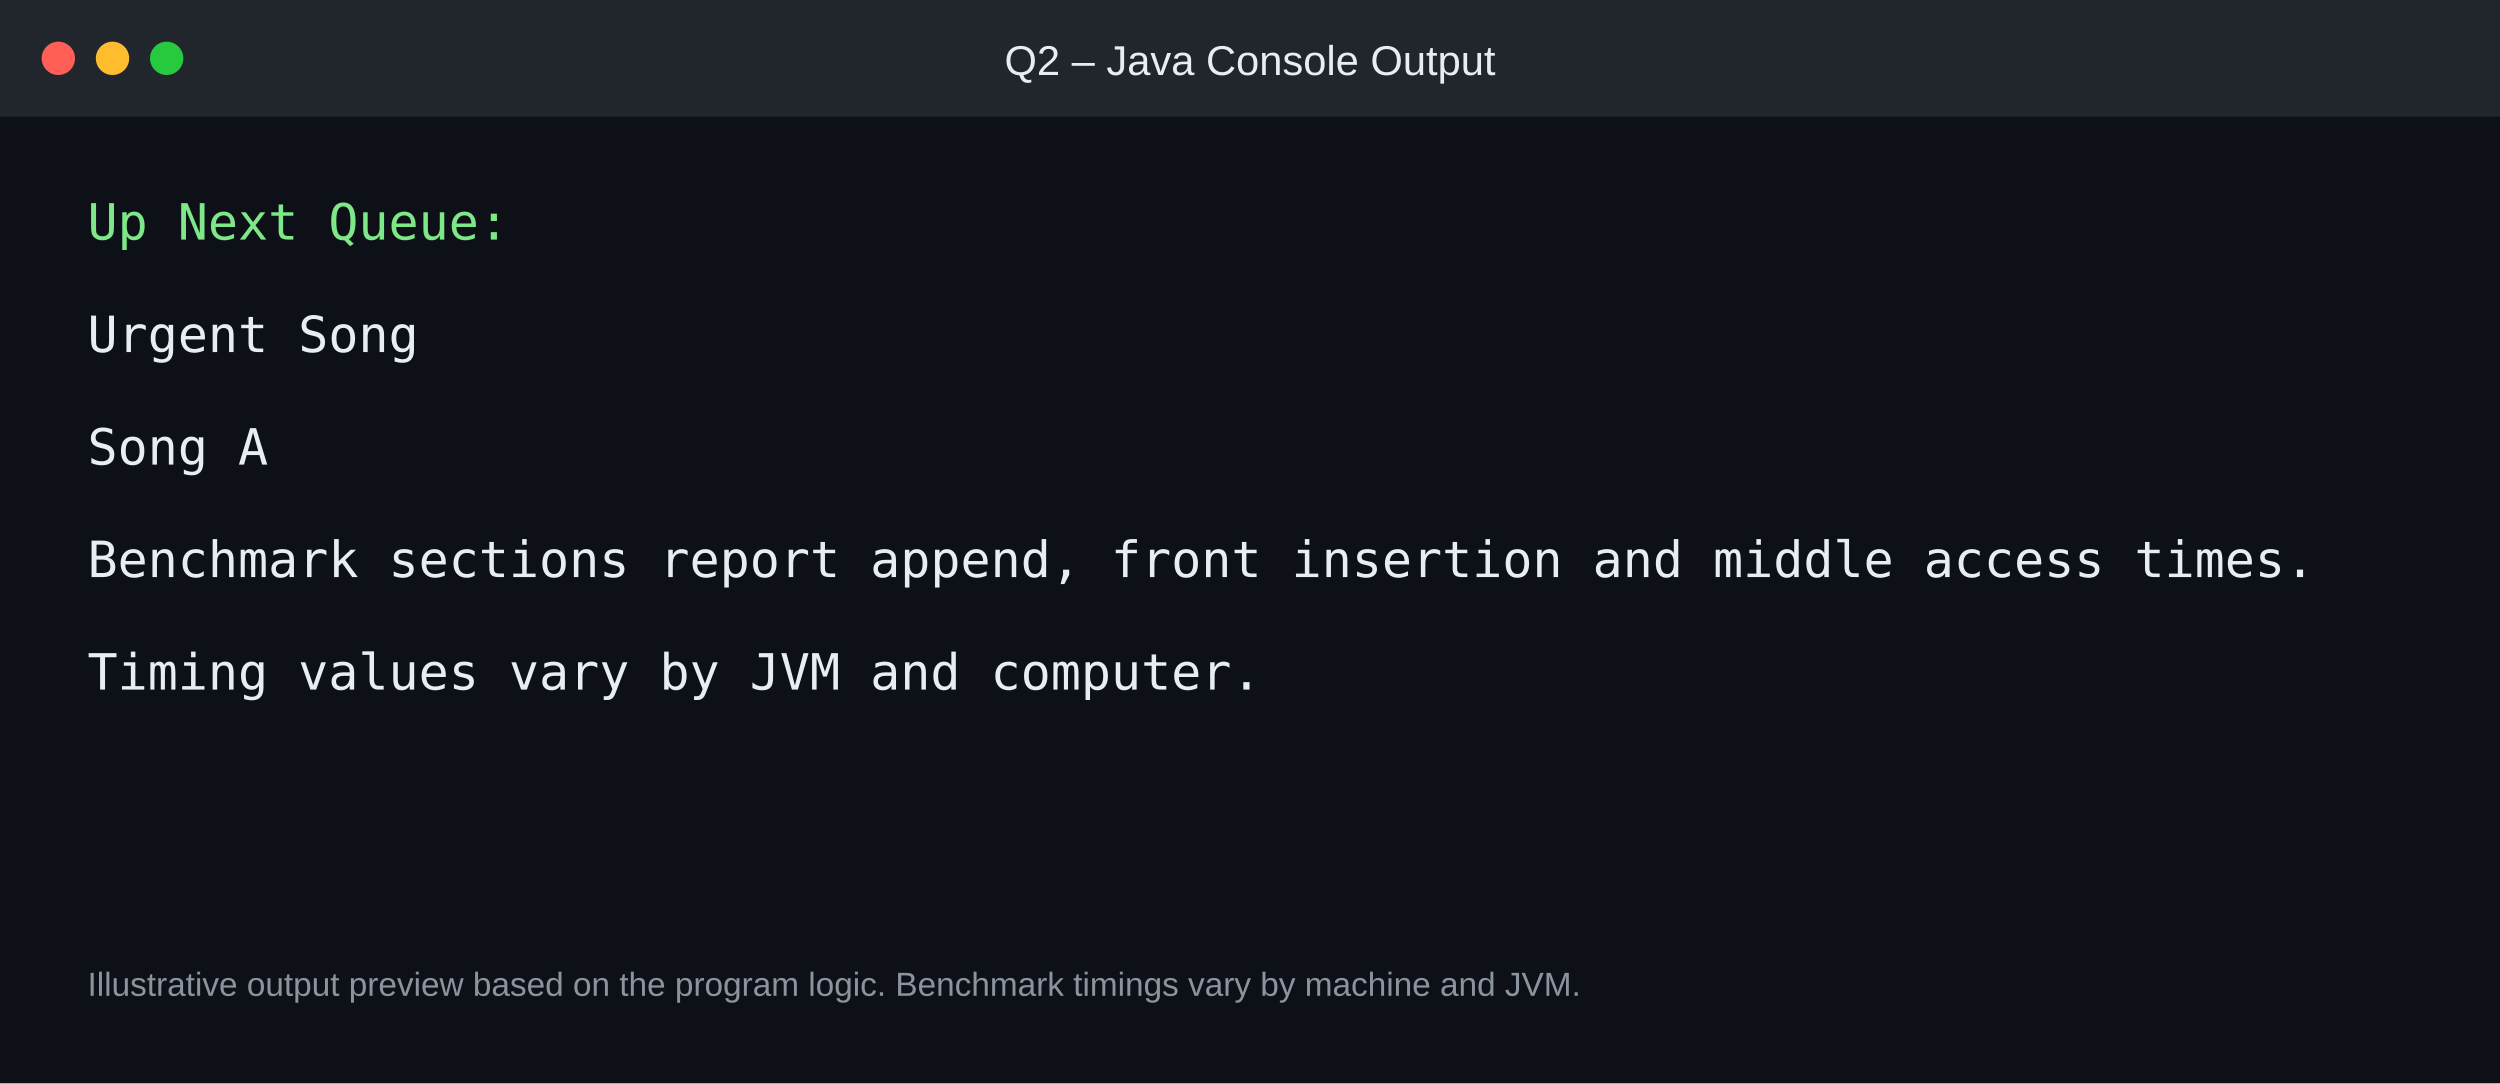
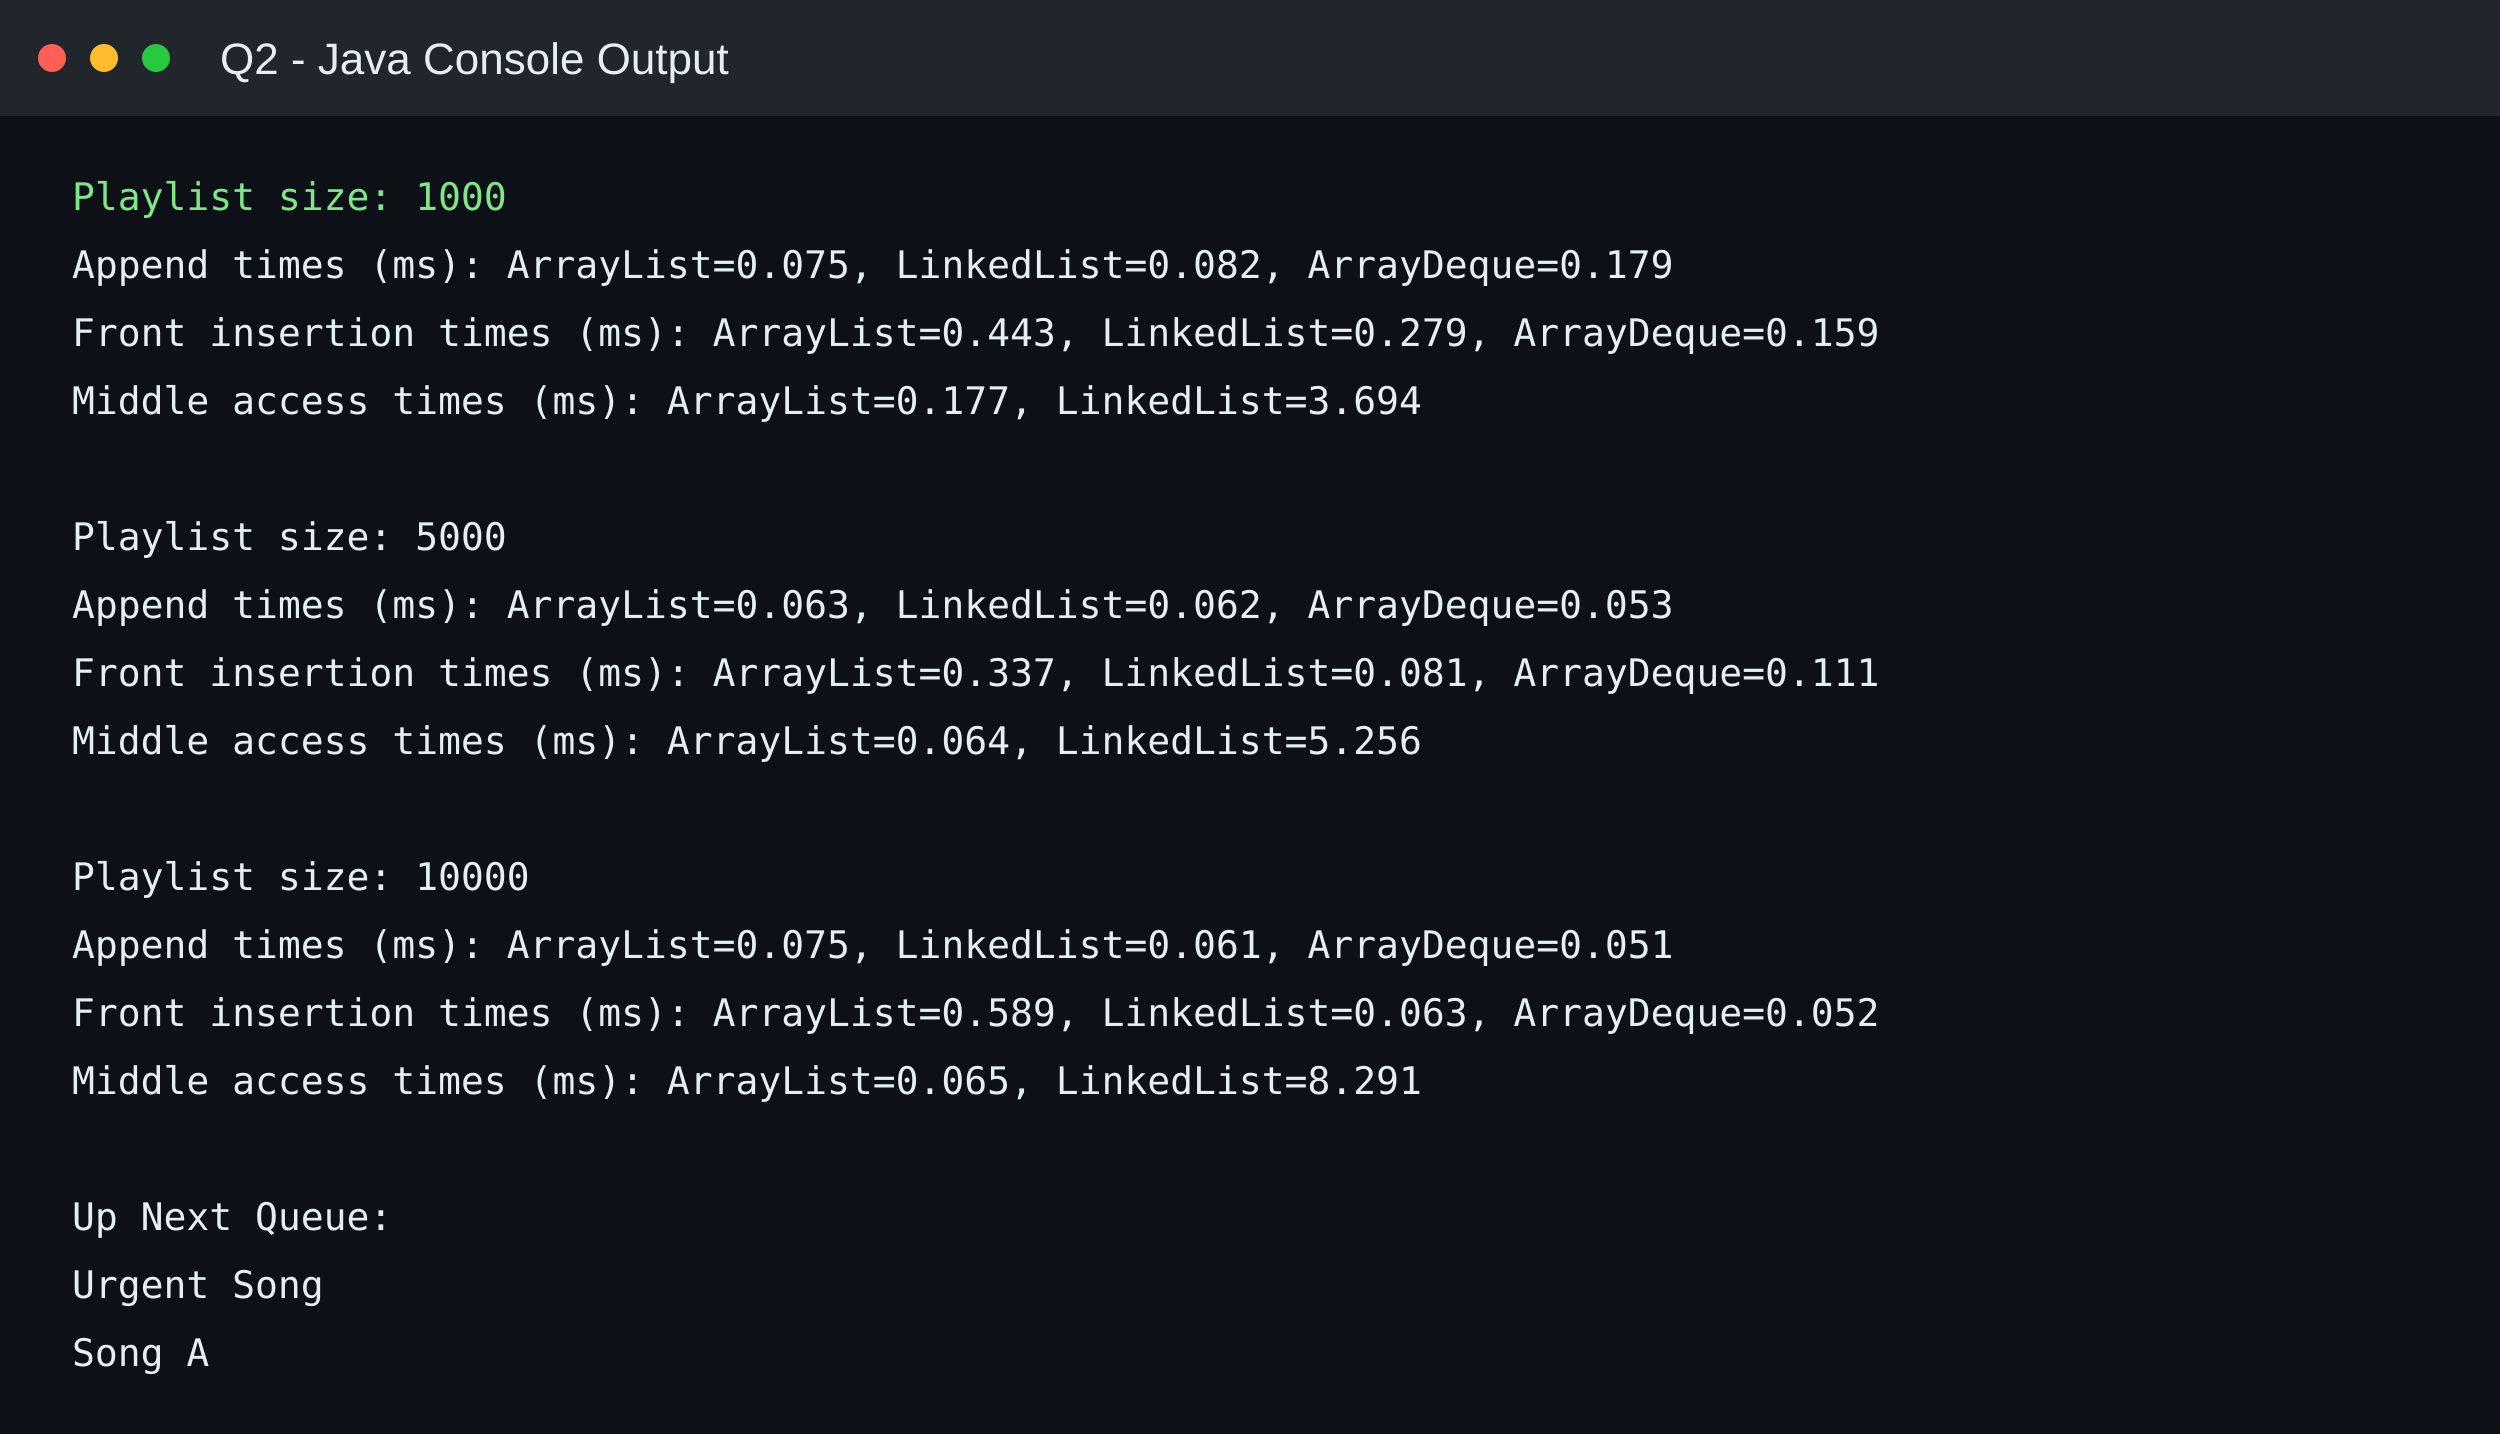
- <svg xmlns="http://www.w3.org/2000/svg" width="1200" height="520" viewBox="0 0 1200 520">
-   <rect width="1200" height="520" fill="#0d1117" />
-   <rect width="1200" height="56" fill="#21262d" />
-   <circle cx="28" cy="28" r="8" fill="#ff5f56" />
-   <circle cx="54" cy="28" r="8" fill="#ffbd2e" />
-   <circle cx="80" cy="28" r="8" fill="#27c93f" />
-   <text x="600" y="36" fill="#e6edf3" text-anchor="middle" font-family="Arial" font-size="20">Q2 – Java Console Output</text>
-   <text x="42" y="115" fill="#7ee787" font-family="Consolas,monospace" font-size="24">Up Next Queue:</text>
-   <text x="42" y="169" fill="#e6edf3" font-family="Consolas,monospace" font-size="24">Urgent Song</text>
-   <text x="42" y="223" fill="#e6edf3" font-family="Consolas,monospace" font-size="24">Song A</text>
-   <text x="42" y="277" fill="#e6edf3" font-family="Consolas,monospace" font-size="24">Benchmark sections report append, front insertion and middle access times.</text>
-   <text x="42" y="331" fill="#e6edf3" font-family="Consolas,monospace" font-size="24">Timing values vary by JVM and computer.</text>
-   <text x="42" y="478" fill="#8b949e" font-family="Arial" font-size="16">Illustrative output preview based on the program logic. Benchmark timings vary by machine and JVM.</text>
+ <svg xmlns="http://www.w3.org/2000/svg" width="1250" height="717" viewBox="0 0 1250 717">
+   <rect width="1250" height="100%" fill="#0d1117" />
+   <rect width="1250" height="58" fill="#21262d" />
+   <circle cx="26" cy="29" r="7" fill="#ff5f56" />
+   <circle cx="52" cy="29" r="7" fill="#ffbd2e" />
+   <circle cx="78" cy="29" r="7" fill="#27c93f" />
+   <text x="110" y="37" fill="#e6edf3" font-family="Arial" font-size="22">Q2 - Java Console Output</text>
+   <text x="36" y="105" fill="#7ee787" font-family="monospace" font-size="19">Playlist size: 1000</text>
+   <text x="36" y="139" fill="#e6edf3" font-family="monospace" font-size="19">Append times (ms): ArrayList=0.075, LinkedList=0.082, ArrayDeque=0.179</text>
+   <text x="36" y="173" fill="#e6edf3" font-family="monospace" font-size="19">Front insertion times (ms): ArrayList=0.443, LinkedList=0.279, ArrayDeque=0.159</text>
+   <text x="36" y="207" fill="#e6edf3" font-family="monospace" font-size="19">Middle access times (ms): ArrayList=0.177, LinkedList=3.694</text>
+   <text x="36" y="241" fill="#e6edf3" font-family="monospace" font-size="19"> </text>
+   <text x="36" y="275" fill="#e6edf3" font-family="monospace" font-size="19">Playlist size: 5000</text>
+   <text x="36" y="309" fill="#e6edf3" font-family="monospace" font-size="19">Append times (ms): ArrayList=0.063, LinkedList=0.062, ArrayDeque=0.053</text>
+   <text x="36" y="343" fill="#e6edf3" font-family="monospace" font-size="19">Front insertion times (ms): ArrayList=0.337, LinkedList=0.081, ArrayDeque=0.111</text>
+   <text x="36" y="377" fill="#e6edf3" font-family="monospace" font-size="19">Middle access times (ms): ArrayList=0.064, LinkedList=5.256</text>
+   <text x="36" y="411" fill="#e6edf3" font-family="monospace" font-size="19"> </text>
+   <text x="36" y="445" fill="#e6edf3" font-family="monospace" font-size="19">Playlist size: 10000</text>
+   <text x="36" y="479" fill="#e6edf3" font-family="monospace" font-size="19">Append times (ms): ArrayList=0.075, LinkedList=0.061, ArrayDeque=0.051</text>
+   <text x="36" y="513" fill="#e6edf3" font-family="monospace" font-size="19">Front insertion times (ms): ArrayList=0.589, LinkedList=0.063, ArrayDeque=0.052</text>
+   <text x="36" y="547" fill="#e6edf3" font-family="monospace" font-size="19">Middle access times (ms): ArrayList=0.065, LinkedList=8.291</text>
+   <text x="36" y="581" fill="#e6edf3" font-family="monospace" font-size="19"> </text>
+   <text x="36" y="615" fill="#e6edf3" font-family="monospace" font-size="19">Up Next Queue:</text>
+   <text x="36" y="649" fill="#e6edf3" font-family="monospace" font-size="19">Urgent Song</text>
+   <text x="36" y="683" fill="#e6edf3" font-family="monospace" font-size="19">Song A</text>
</svg>
